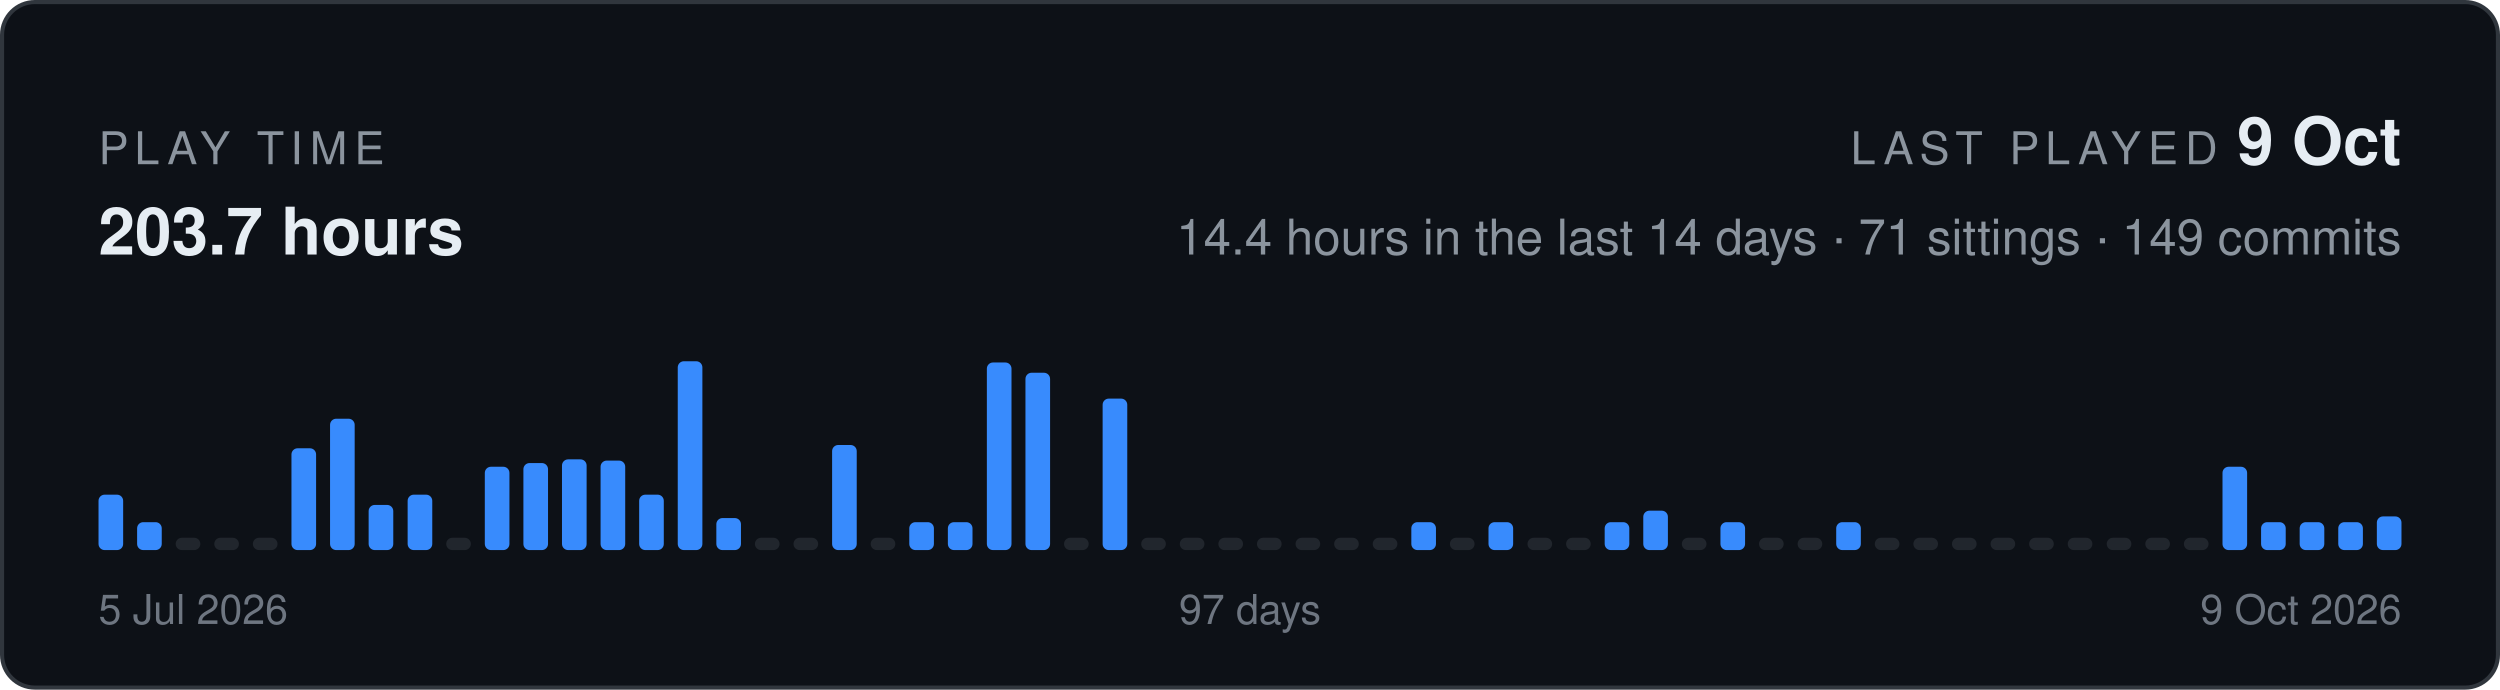
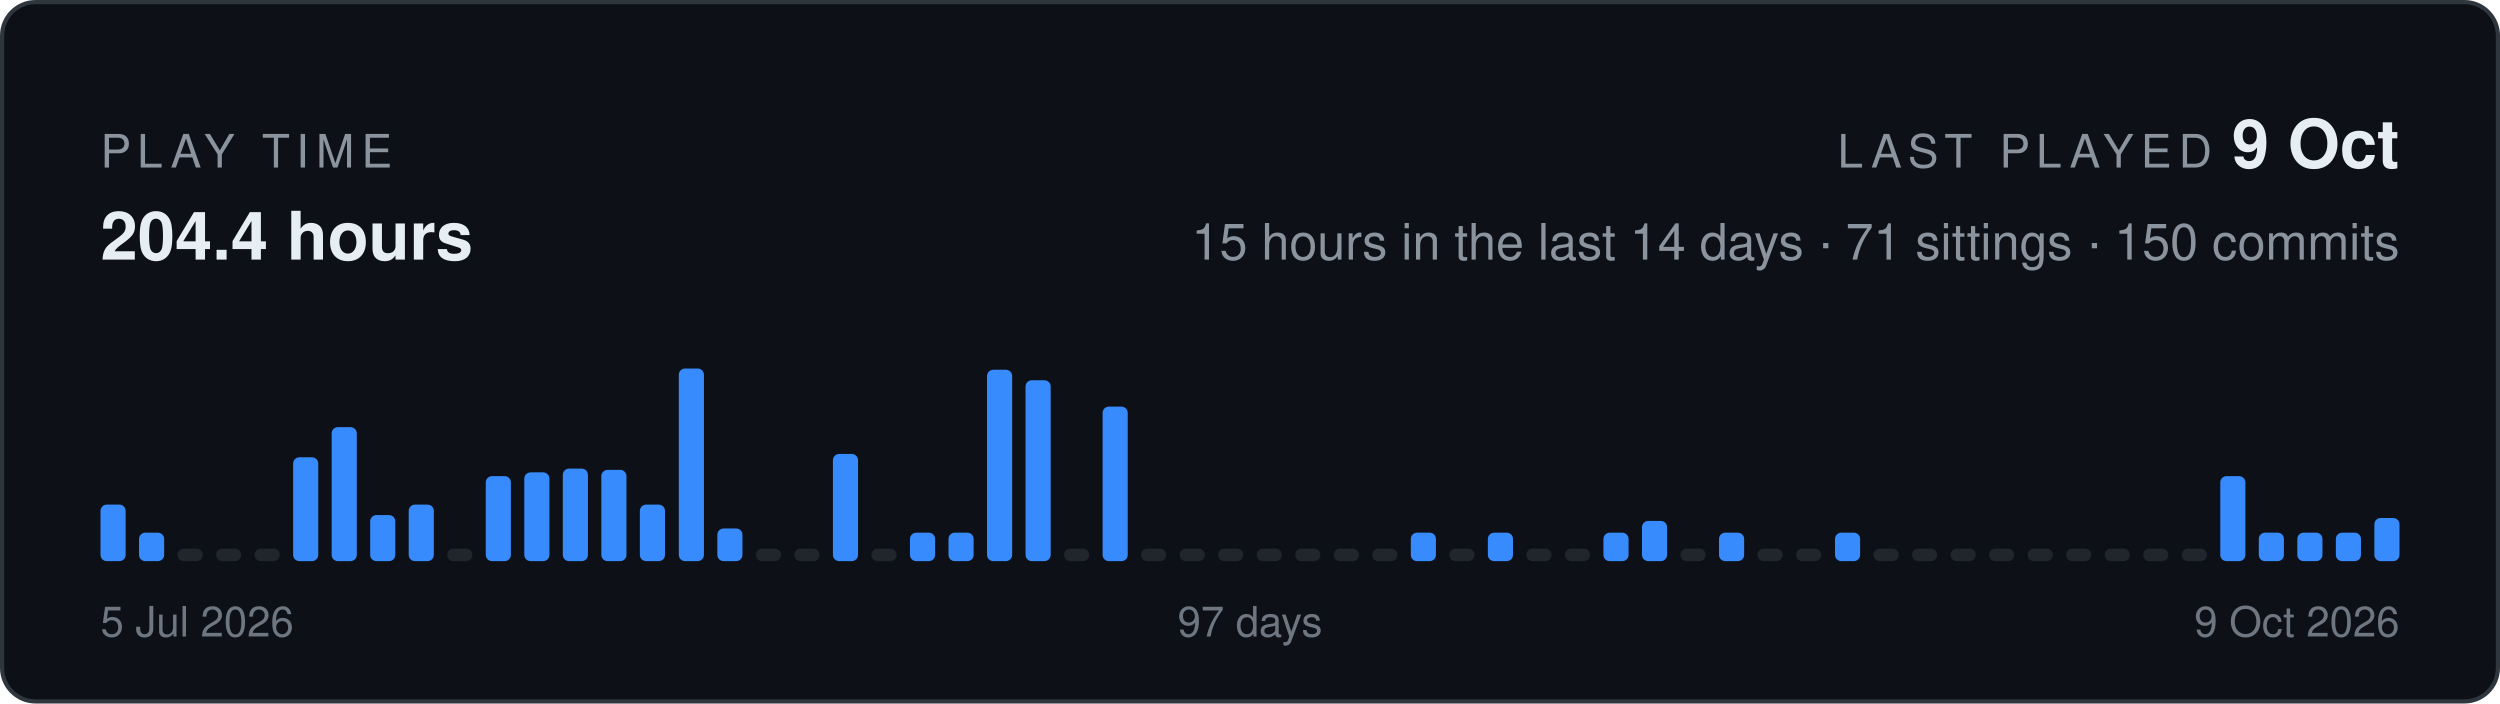
- <svg xmlns="http://www.w3.org/2000/svg" width="609" height="168" viewBox="0 0 609 168" role="img" aria-label="Play time: 203.7 hours over 149 commits, last played 9 Oct">
+ <svg xmlns="http://www.w3.org/2000/svg" width="597" height="168" viewBox="0 0 597 168" role="img" aria-label="Play time: 204.4 hours over 150 commits, last played 9 Oct">
  <style>
    .card { fill: #0d1117; stroke: #30363d }
    text { font-family: -apple-system, BlinkMacSystemFont, "Segoe UI", Helvetica, Arial, sans-serif }
    .label { font-size: 11px; letter-spacing: 1.7px; fill: #8b949e }
    .stat { font-size: 16px; font-weight: 600; letter-spacing: normal; fill: #e6edf3 }
    .note { font-size: 12px; fill: #8b949e }
    .axis { font-size: 10px; fill: #6e7681 }
    .bar { fill: #388bfd }
    .bar-quiet { fill: #21262d }
  </style>
-   <rect class="card" x="0.5" y="0.5" width="608" height="167" rx="8" />
+   <rect class="card" x="0.5" y="0.5" width="596" height="167" rx="8" />
  <text class="label" x="24" y="40">PLAY TIME</text>
-   <text class="stat" x="24" y="62">203.7 hours</text>
-   <text class="label" x="585" y="40" text-anchor="end">LAST PLAYED <tspan class="stat">9 Oct</tspan>
+   <text class="stat" x="24" y="62">204.4 hours</text>
+   <text class="label" x="573" y="40" text-anchor="end">LAST PLAYED <tspan class="stat">9 Oct</tspan>
  </text>
-   <text class="note" x="585" y="62" text-anchor="end">14.4 hours in the last 14 days   ·   71 sittings   ·   149 commits</text>
+   <text class="note" x="573" y="62" text-anchor="end">15 hours in the last 14 days   ·   71 sittings   ·   150 commits</text>
  <rect class="bar" x="24.0" y="120.5" width="6" height="13.5" rx="1.5" />
-   <rect class="bar" x="33.4" y="127.2" width="6" height="6.8" rx="1.5" />
-   <rect class="bar-quiet" x="42.8" y="131.0" width="6" height="3.0" rx="1.5" />
-   <rect class="bar-quiet" x="52.2" y="131.0" width="6" height="3.0" rx="1.5" />
-   <rect class="bar-quiet" x="61.6" y="131.0" width="6" height="3.0" rx="1.5" />
-   <rect class="bar" x="71.0" y="109.2" width="6" height="24.8" rx="1.5" />
-   <rect class="bar" x="80.4" y="102.0" width="6" height="32.0" rx="1.5" />
-   <rect class="bar" x="89.8" y="123.0" width="6" height="11.0" rx="1.5" />
-   <rect class="bar" x="99.3" y="120.5" width="6" height="13.5" rx="1.5" />
-   <rect class="bar-quiet" x="108.7" y="131.0" width="6" height="3.0" rx="1.5" />
-   <rect class="bar" x="118.1" y="113.7" width="6" height="20.3" rx="1.5" />
-   <rect class="bar" x="127.5" y="112.8" width="6" height="21.2" rx="1.5" />
-   <rect class="bar" x="136.9" y="111.9" width="6" height="22.1" rx="1.5" />
-   <rect class="bar" x="146.3" y="112.2" width="6" height="21.8" rx="1.5" />
-   <rect class="bar" x="155.7" y="120.5" width="6" height="13.5" rx="1.5" />
-   <rect class="bar" x="165.1" y="88.0" width="6" height="46.0" rx="1.5" />
-   <rect class="bar" x="174.5" y="126.2" width="6" height="7.8" rx="1.5" />
-   <rect class="bar-quiet" x="183.9" y="131.0" width="6" height="3.0" rx="1.5" />
-   <rect class="bar-quiet" x="193.3" y="131.0" width="6" height="3.0" rx="1.5" />
-   <rect class="bar" x="202.7" y="108.4" width="6" height="25.6" rx="1.5" />
-   <rect class="bar-quiet" x="212.1" y="131.0" width="6" height="3.0" rx="1.5" />
-   <rect class="bar" x="221.5" y="127.2" width="6" height="6.8" rx="1.5" />
-   <rect class="bar" x="230.9" y="127.2" width="6" height="6.8" rx="1.5" />
-   <rect class="bar" x="240.4" y="88.3" width="6" height="45.7" rx="1.5" />
-   <rect class="bar" x="249.8" y="90.8" width="6" height="43.2" rx="1.5" />
-   <rect class="bar-quiet" x="259.2" y="131.0" width="6" height="3.0" rx="1.5" />
-   <rect class="bar" x="268.6" y="97.1" width="6" height="36.9" rx="1.5" />
-   <rect class="bar-quiet" x="278.0" y="131.0" width="6" height="3.0" rx="1.5" />
-   <rect class="bar-quiet" x="287.4" y="131.0" width="6" height="3.0" rx="1.5" />
-   <rect class="bar-quiet" x="296.8" y="131.0" width="6" height="3.0" rx="1.5" />
-   <rect class="bar-quiet" x="306.2" y="131.0" width="6" height="3.0" rx="1.5" />
-   <rect class="bar-quiet" x="315.6" y="131.0" width="6" height="3.0" rx="1.5" />
-   <rect class="bar-quiet" x="325.0" y="131.0" width="6" height="3.0" rx="1.5" />
-   <rect class="bar-quiet" x="334.4" y="131.0" width="6" height="3.0" rx="1.5" />
-   <rect class="bar" x="343.8" y="127.2" width="6" height="6.8" rx="1.5" />
-   <rect class="bar-quiet" x="353.2" y="131.0" width="6" height="3.0" rx="1.5" />
-   <rect class="bar" x="362.6" y="127.2" width="6" height="6.8" rx="1.5" />
-   <rect class="bar-quiet" x="372.1" y="131.0" width="6" height="3.0" rx="1.5" />
-   <rect class="bar-quiet" x="381.5" y="131.0" width="6" height="3.0" rx="1.5" />
-   <rect class="bar" x="390.9" y="127.2" width="6" height="6.8" rx="1.5" />
-   <rect class="bar" x="400.3" y="124.4" width="6" height="9.6" rx="1.5" />
-   <rect class="bar-quiet" x="409.7" y="131.0" width="6" height="3.0" rx="1.5" />
-   <rect class="bar" x="419.1" y="127.2" width="6" height="6.8" rx="1.5" />
-   <rect class="bar-quiet" x="428.5" y="131.0" width="6" height="3.0" rx="1.5" />
-   <rect class="bar-quiet" x="437.9" y="131.0" width="6" height="3.0" rx="1.5" />
-   <rect class="bar" x="447.3" y="127.2" width="6" height="6.8" rx="1.5" />
-   <rect class="bar-quiet" x="456.7" y="131.0" width="6" height="3.0" rx="1.5" />
-   <rect class="bar-quiet" x="466.1" y="131.0" width="6" height="3.0" rx="1.5" />
-   <rect class="bar-quiet" x="475.5" y="131.0" width="6" height="3.0" rx="1.5" />
-   <rect class="bar-quiet" x="484.9" y="131.0" width="6" height="3.0" rx="1.5" />
-   <rect class="bar-quiet" x="494.3" y="131.0" width="6" height="3.0" rx="1.5" />
-   <rect class="bar-quiet" x="503.7" y="131.0" width="6" height="3.0" rx="1.5" />
-   <rect class="bar-quiet" x="513.2" y="131.0" width="6" height="3.0" rx="1.5" />
-   <rect class="bar-quiet" x="522.6" y="131.0" width="6" height="3.0" rx="1.5" />
-   <rect class="bar-quiet" x="532.0" y="131.0" width="6" height="3.0" rx="1.5" />
-   <rect class="bar" x="541.4" y="113.7" width="6" height="20.3" rx="1.5" />
-   <rect class="bar" x="550.8" y="127.2" width="6" height="6.8" rx="1.5" />
-   <rect class="bar" x="560.2" y="127.2" width="6" height="6.8" rx="1.5" />
-   <rect class="bar" x="569.6" y="127.2" width="6" height="6.8" rx="1.5" />
-   <rect class="bar" x="579.0" y="125.8" width="6" height="8.2" rx="1.5" />
+   <rect class="bar" x="33.2" y="127.2" width="6" height="6.8" rx="1.5" />
+   <rect class="bar-quiet" x="42.4" y="131.0" width="6" height="3.0" rx="1.5" />
+   <rect class="bar-quiet" x="51.6" y="131.0" width="6" height="3.0" rx="1.5" />
+   <rect class="bar-quiet" x="60.8" y="131.0" width="6" height="3.0" rx="1.5" />
+   <rect class="bar" x="70.0" y="109.2" width="6" height="24.8" rx="1.5" />
+   <rect class="bar" x="79.2" y="102.0" width="6" height="32.0" rx="1.5" />
+   <rect class="bar" x="88.4" y="123.0" width="6" height="11.0" rx="1.5" />
+   <rect class="bar" x="97.6" y="120.5" width="6" height="13.5" rx="1.5" />
+   <rect class="bar-quiet" x="106.8" y="131.0" width="6" height="3.0" rx="1.5" />
+   <rect class="bar" x="116.0" y="113.7" width="6" height="20.3" rx="1.5" />
+   <rect class="bar" x="125.2" y="112.8" width="6" height="21.2" rx="1.5" />
+   <rect class="bar" x="134.4" y="111.9" width="6" height="22.1" rx="1.5" />
+   <rect class="bar" x="143.6" y="112.2" width="6" height="21.8" rx="1.5" />
+   <rect class="bar" x="152.8" y="120.5" width="6" height="13.5" rx="1.5" />
+   <rect class="bar" x="162.1" y="88.0" width="6" height="46.0" rx="1.5" />
+   <rect class="bar" x="171.3" y="126.2" width="6" height="7.8" rx="1.5" />
+   <rect class="bar-quiet" x="180.5" y="131.0" width="6" height="3.0" rx="1.5" />
+   <rect class="bar-quiet" x="189.7" y="131.0" width="6" height="3.0" rx="1.5" />
+   <rect class="bar" x="198.9" y="108.4" width="6" height="25.6" rx="1.5" />
+   <rect class="bar-quiet" x="208.1" y="131.0" width="6" height="3.0" rx="1.5" />
+   <rect class="bar" x="217.3" y="127.2" width="6" height="6.8" rx="1.5" />
+   <rect class="bar" x="226.5" y="127.2" width="6" height="6.8" rx="1.5" />
+   <rect class="bar" x="235.7" y="88.3" width="6" height="45.7" rx="1.5" />
+   <rect class="bar" x="244.9" y="90.8" width="6" height="43.2" rx="1.5" />
+   <rect class="bar-quiet" x="254.1" y="131.0" width="6" height="3.0" rx="1.5" />
+   <rect class="bar" x="263.3" y="97.1" width="6" height="36.9" rx="1.5" />
+   <rect class="bar-quiet" x="272.5" y="131.0" width="6" height="3.0" rx="1.5" />
+   <rect class="bar-quiet" x="281.7" y="131.0" width="6" height="3.0" rx="1.5" />
+   <rect class="bar-quiet" x="290.9" y="131.0" width="6" height="3.0" rx="1.5" />
+   <rect class="bar-quiet" x="300.1" y="131.0" width="6" height="3.0" rx="1.5" />
+   <rect class="bar-quiet" x="309.3" y="131.0" width="6" height="3.0" rx="1.5" />
+   <rect class="bar-quiet" x="318.5" y="131.0" width="6" height="3.0" rx="1.5" />
+   <rect class="bar-quiet" x="327.7" y="131.0" width="6" height="3.0" rx="1.5" />
+   <rect class="bar" x="336.9" y="127.2" width="6" height="6.8" rx="1.5" />
+   <rect class="bar-quiet" x="346.1" y="131.0" width="6" height="3.0" rx="1.5" />
+   <rect class="bar" x="355.3" y="127.2" width="6" height="6.8" rx="1.5" />
+   <rect class="bar-quiet" x="364.5" y="131.0" width="6" height="3.0" rx="1.5" />
+   <rect class="bar-quiet" x="373.7" y="131.0" width="6" height="3.0" rx="1.5" />
+   <rect class="bar" x="382.9" y="127.2" width="6" height="6.8" rx="1.5" />
+   <rect class="bar" x="392.1" y="124.4" width="6" height="9.6" rx="1.5" />
+   <rect class="bar-quiet" x="401.3" y="131.0" width="6" height="3.0" rx="1.5" />
+   <rect class="bar" x="410.5" y="127.2" width="6" height="6.8" rx="1.5" />
+   <rect class="bar-quiet" x="419.7" y="131.0" width="6" height="3.0" rx="1.5" />
+   <rect class="bar-quiet" x="428.9" y="131.0" width="6" height="3.0" rx="1.5" />
+   <rect class="bar" x="438.2" y="127.2" width="6" height="6.8" rx="1.5" />
+   <rect class="bar-quiet" x="447.4" y="131.0" width="6" height="3.0" rx="1.5" />
+   <rect class="bar-quiet" x="456.6" y="131.0" width="6" height="3.0" rx="1.5" />
+   <rect class="bar-quiet" x="465.8" y="131.0" width="6" height="3.0" rx="1.5" />
+   <rect class="bar-quiet" x="475.0" y="131.0" width="6" height="3.0" rx="1.5" />
+   <rect class="bar-quiet" x="484.2" y="131.0" width="6" height="3.0" rx="1.5" />
+   <rect class="bar-quiet" x="493.4" y="131.0" width="6" height="3.0" rx="1.5" />
+   <rect class="bar-quiet" x="502.6" y="131.0" width="6" height="3.0" rx="1.5" />
+   <rect class="bar-quiet" x="511.8" y="131.0" width="6" height="3.0" rx="1.5" />
+   <rect class="bar-quiet" x="521.0" y="131.0" width="6" height="3.0" rx="1.5" />
+   <rect class="bar" x="530.2" y="113.7" width="6" height="20.3" rx="1.5" />
+   <rect class="bar" x="539.4" y="127.2" width="6" height="6.8" rx="1.5" />
+   <rect class="bar" x="548.6" y="127.2" width="6" height="6.8" rx="1.5" />
+   <rect class="bar" x="557.8" y="127.2" width="6" height="6.8" rx="1.5" />
+   <rect class="bar" x="567.0" y="123.7" width="6" height="10.3" rx="1.5" />
  <text class="axis" x="24" y="152">5 Jul 2026</text>
-   <text class="axis" x="304.5" y="152" text-anchor="middle">97 days</text>
-   <text class="axis" x="585" y="152" text-anchor="end">9 Oct 2026</text>
+   <text class="axis" x="298.5" y="152" text-anchor="middle">97 days</text>
+   <text class="axis" x="573" y="152" text-anchor="end">9 Oct 2026</text>
</svg>
